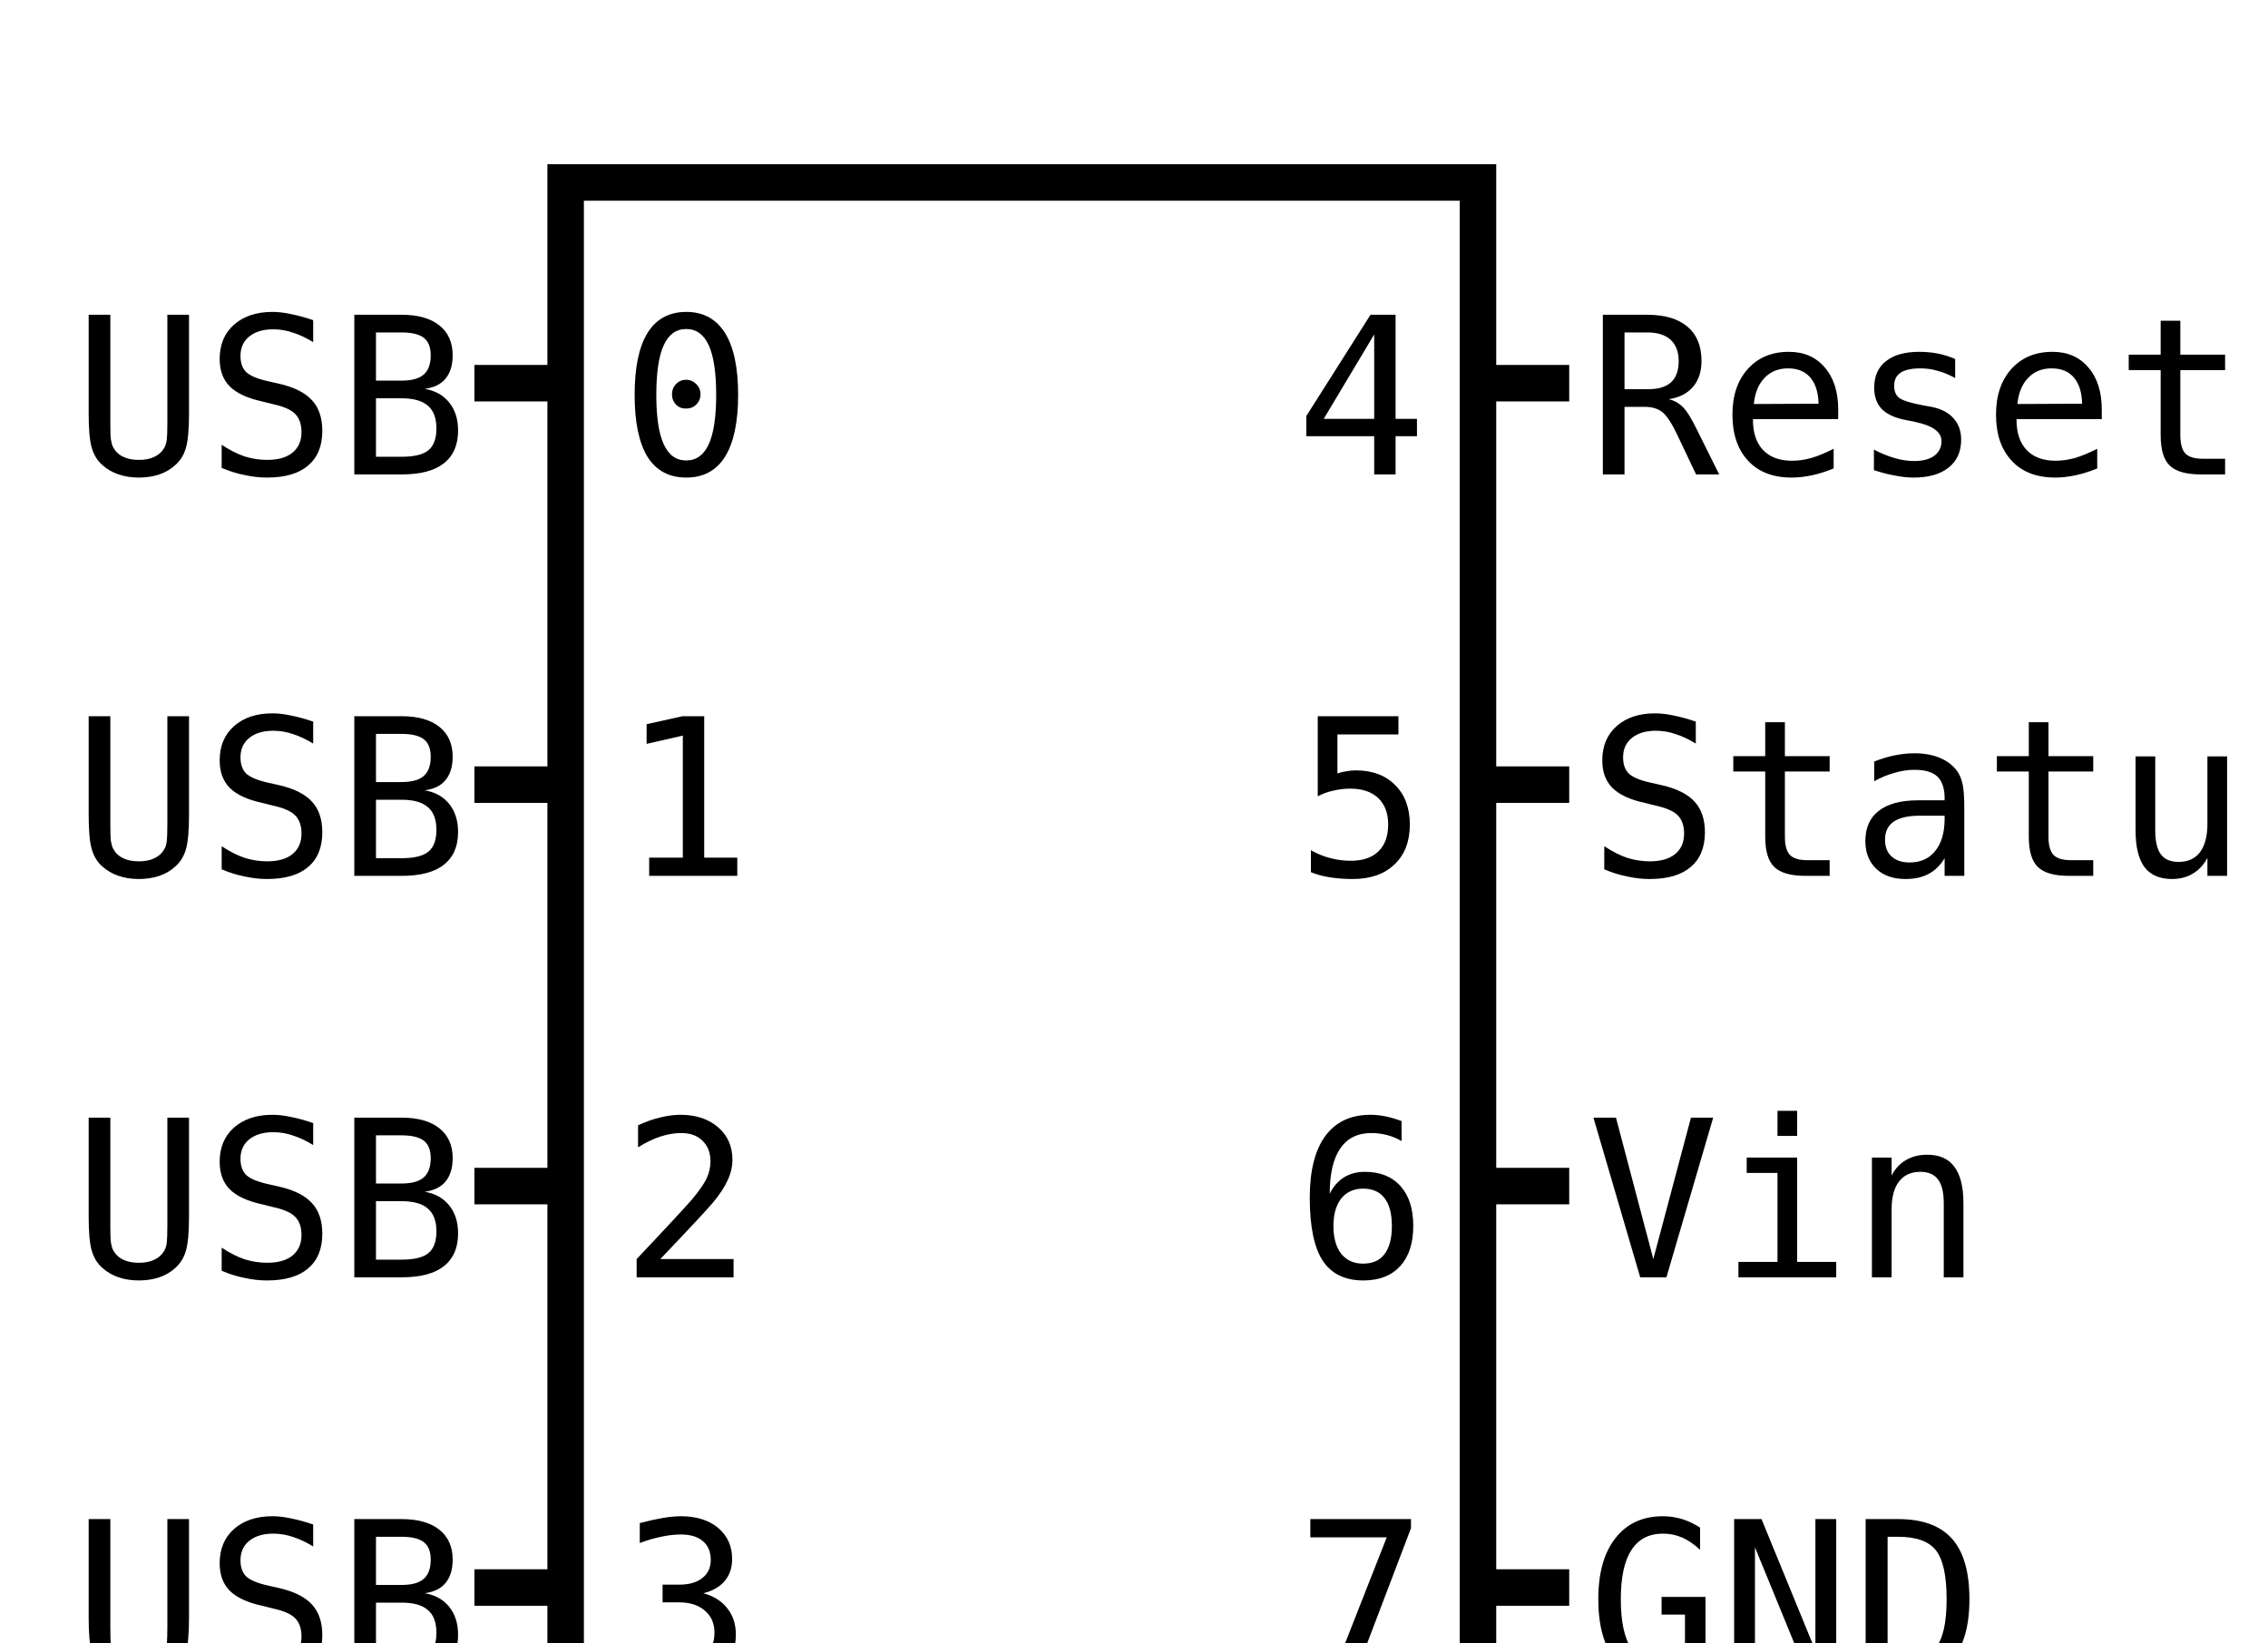
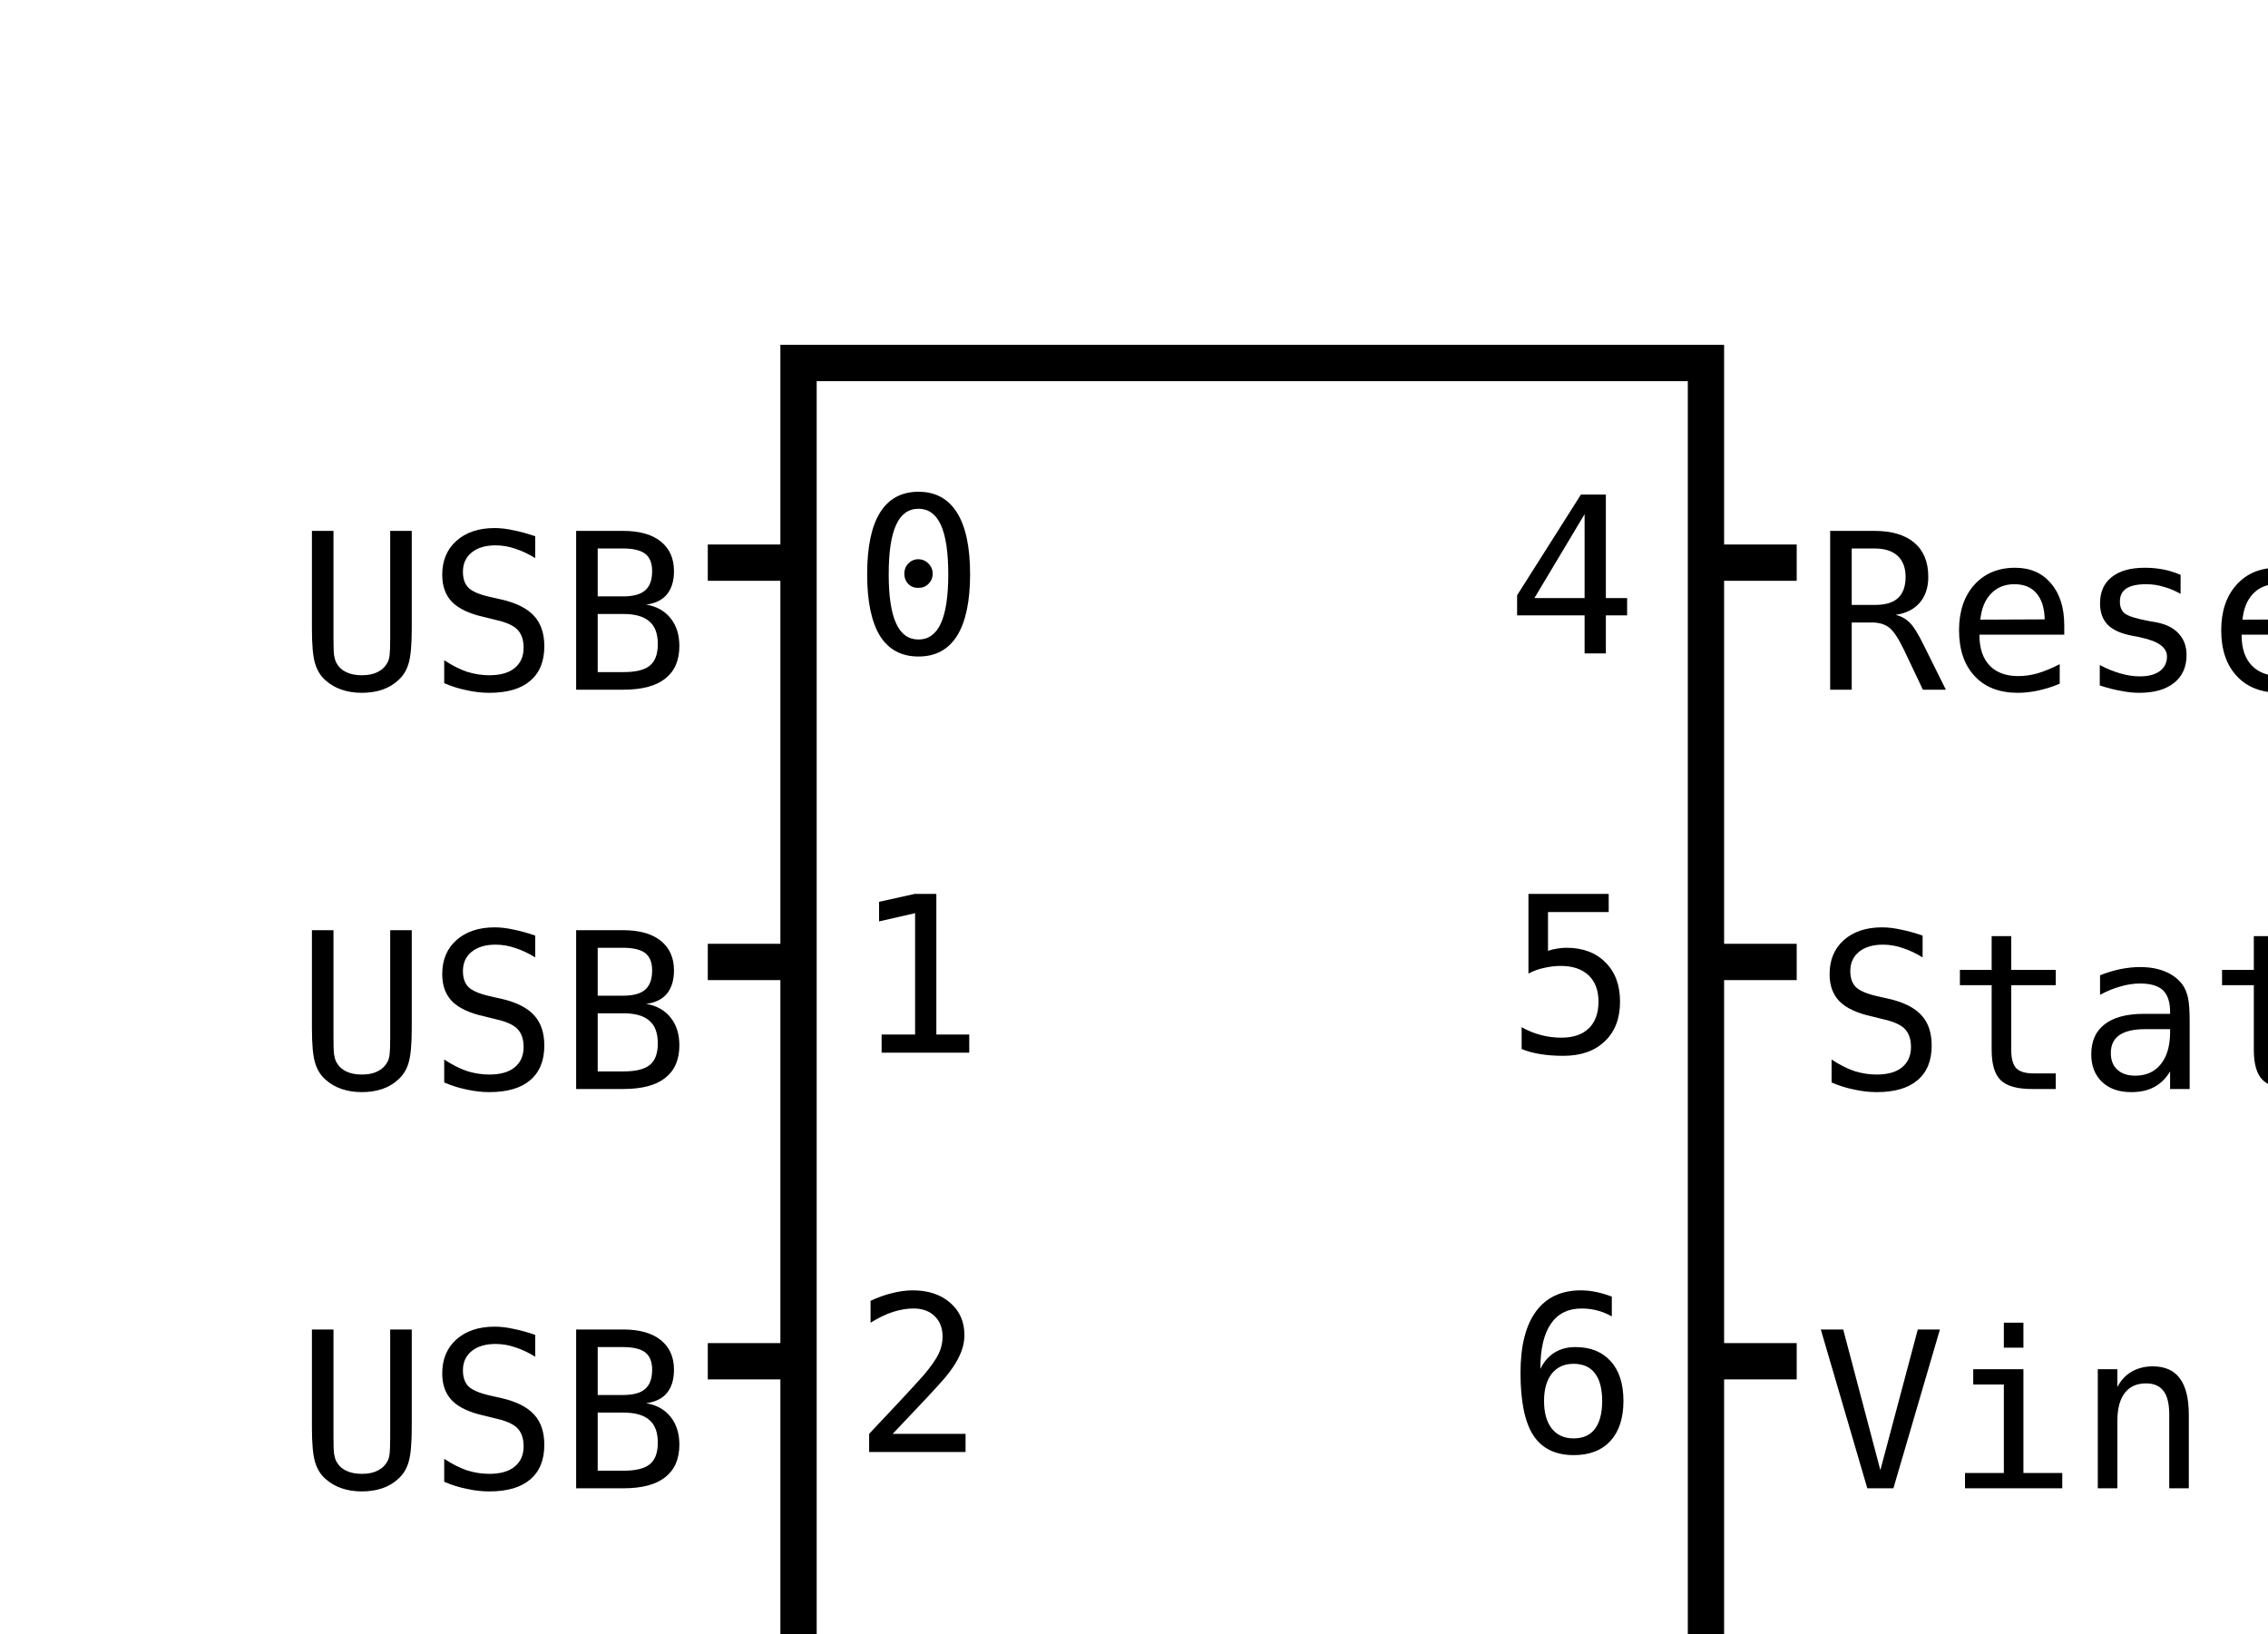
<svg xmlns="http://www.w3.org/2000/svg" version="1.1">
-   <rect x="31" y="10" width="50" height="88" fill="none" stroke-width="2" stroke="black" />
-   <line x1="81" y1="21" x2="86" y2="21" stroke="black" stroke-width="2" />
-   <text x="71" y="26" font-family="monospace" fill="black">4</text>
-   <text x="87" y="26" transform="rotate(0 87 26)" font-family="monospace" fill="black">Reset</text>
-   <line x1="81" y1="43" x2="86" y2="43" stroke="black" stroke-width="2" />
-   <text x="71" y="48" font-family="monospace" fill="black">5</text>
-   <text x="87" y="48" transform="rotate(0 87 48)" font-family="monospace" fill="black">Status</text>
-   <line x1="81" y1="65" x2="86" y2="65" stroke="black" stroke-width="2" />
-   <text x="71" y="70" font-family="monospace" fill="black">6</text>
-   <text x="87" y="70" transform="rotate(0 87 70)" font-family="monospace" fill="black">Vin</text>
-   <line x1="81" y1="87" x2="86" y2="87" stroke="black" stroke-width="2" />
-   <text x="71" y="92" font-family="monospace" fill="black">7</text>
-   <text x="87" y="92" transform="rotate(0 87 92)" font-family="monospace" fill="black">GND</text>
-   <line x1="31" y1="21" x2="26" y2="21" stroke="black" stroke-width="2" />
-   <text x="34" y="26" font-family="monospace" fill="black">0</text>
-   <text x="4" y="26" transform="rotate(0 4 26)" font-family="monospace" fill="black" textLength="21">USB</text>
-   <line x1="31" y1="43" x2="26" y2="43" stroke="black" stroke-width="2" />
-   <text x="34" y="48" font-family="monospace" fill="black">1</text>
-   <text x="4" y="48" transform="rotate(0 4 48)" font-family="monospace" fill="black" textLength="21">USB</text>
-   <line x1="31" y1="65" x2="26" y2="65" stroke="black" stroke-width="2" />
-   <text x="34" y="70" font-family="monospace" fill="black">2</text>
-   <text x="4" y="70" transform="rotate(0 4 70)" font-family="monospace" fill="black" textLength="21">USB</text>
-   <line x1="31" y1="87" x2="26" y2="87" stroke="black" stroke-width="2" />
-   <text x="34" y="92" font-family="monospace" fill="black">3</text>
-   <text x="4" y="92" transform="rotate(0 4 92)" font-family="monospace" fill="black" textLength="21">USB</text>
+   <rect x="44" y="20" width="50" height="88" fill="none" stroke-width="2" stroke="black" />
+   <line x1="94" y1="31" x2="99" y2="31" stroke="black" stroke-width="2" />
+   <text x="83" y="36" font-family="monospace" fill="black">4</text>
+   <text x="100" y="38" transform="rotate(0 100 38)" font-family="monospace" fill="black">Reset</text>
+   <line x1="94" y1="53" x2="99" y2="53" stroke="black" stroke-width="2" />
+   <text x="83" y="58" font-family="monospace" fill="black">5</text>
+   <text x="100" y="60" transform="rotate(0 100 60)" font-family="monospace" fill="black">Status</text>
+   <line x1="94" y1="75" x2="99" y2="75" stroke="black" stroke-width="2" />
+   <text x="83" y="80" font-family="monospace" fill="black">6</text>
+   <text x="100" y="82" transform="rotate(0 100 82)" font-family="monospace" fill="black">Vin</text>
+   <line x1="94" y1="97" x2="99" y2="97" stroke="black" stroke-width="2" />
+   <text x="83" y="102" font-family="monospace" fill="black">7</text>
+   <text x="100" y="104" transform="rotate(0 100 104)" font-family="monospace" fill="black">GND</text>
+   <line x1="44" y1="31" x2="39" y2="31" stroke="black" stroke-width="2" />
+   <text x="47" y="36" font-family="monospace" fill="black">0</text>
+   <text x="38" y="38" transform="rotate(0 38 38)" font-family="monospace" fill="black" text-anchor="end">USB</text>
+   <line x1="44" y1="53" x2="39" y2="53" stroke="black" stroke-width="2" />
+   <text x="47" y="58" font-family="monospace" fill="black">1</text>
+   <text x="38" y="60" transform="rotate(0 38 60)" font-family="monospace" fill="black" text-anchor="end">USB</text>
+   <line x1="44" y1="75" x2="39" y2="75" stroke="black" stroke-width="2" />
+   <text x="47" y="80" font-family="monospace" fill="black">2</text>
+   <text x="38" y="82" transform="rotate(0 38 82)" font-family="monospace" fill="black" text-anchor="end">USB</text>
+   <line x1="44" y1="97" x2="39" y2="97" stroke="black" stroke-width="2" />
+   <text x="47" y="102" font-family="monospace" fill="black">3</text>
+   <text x="38" y="104" transform="rotate(0 38 104)" font-family="monospace" fill="black" text-anchor="end">USB</text>
</svg>
